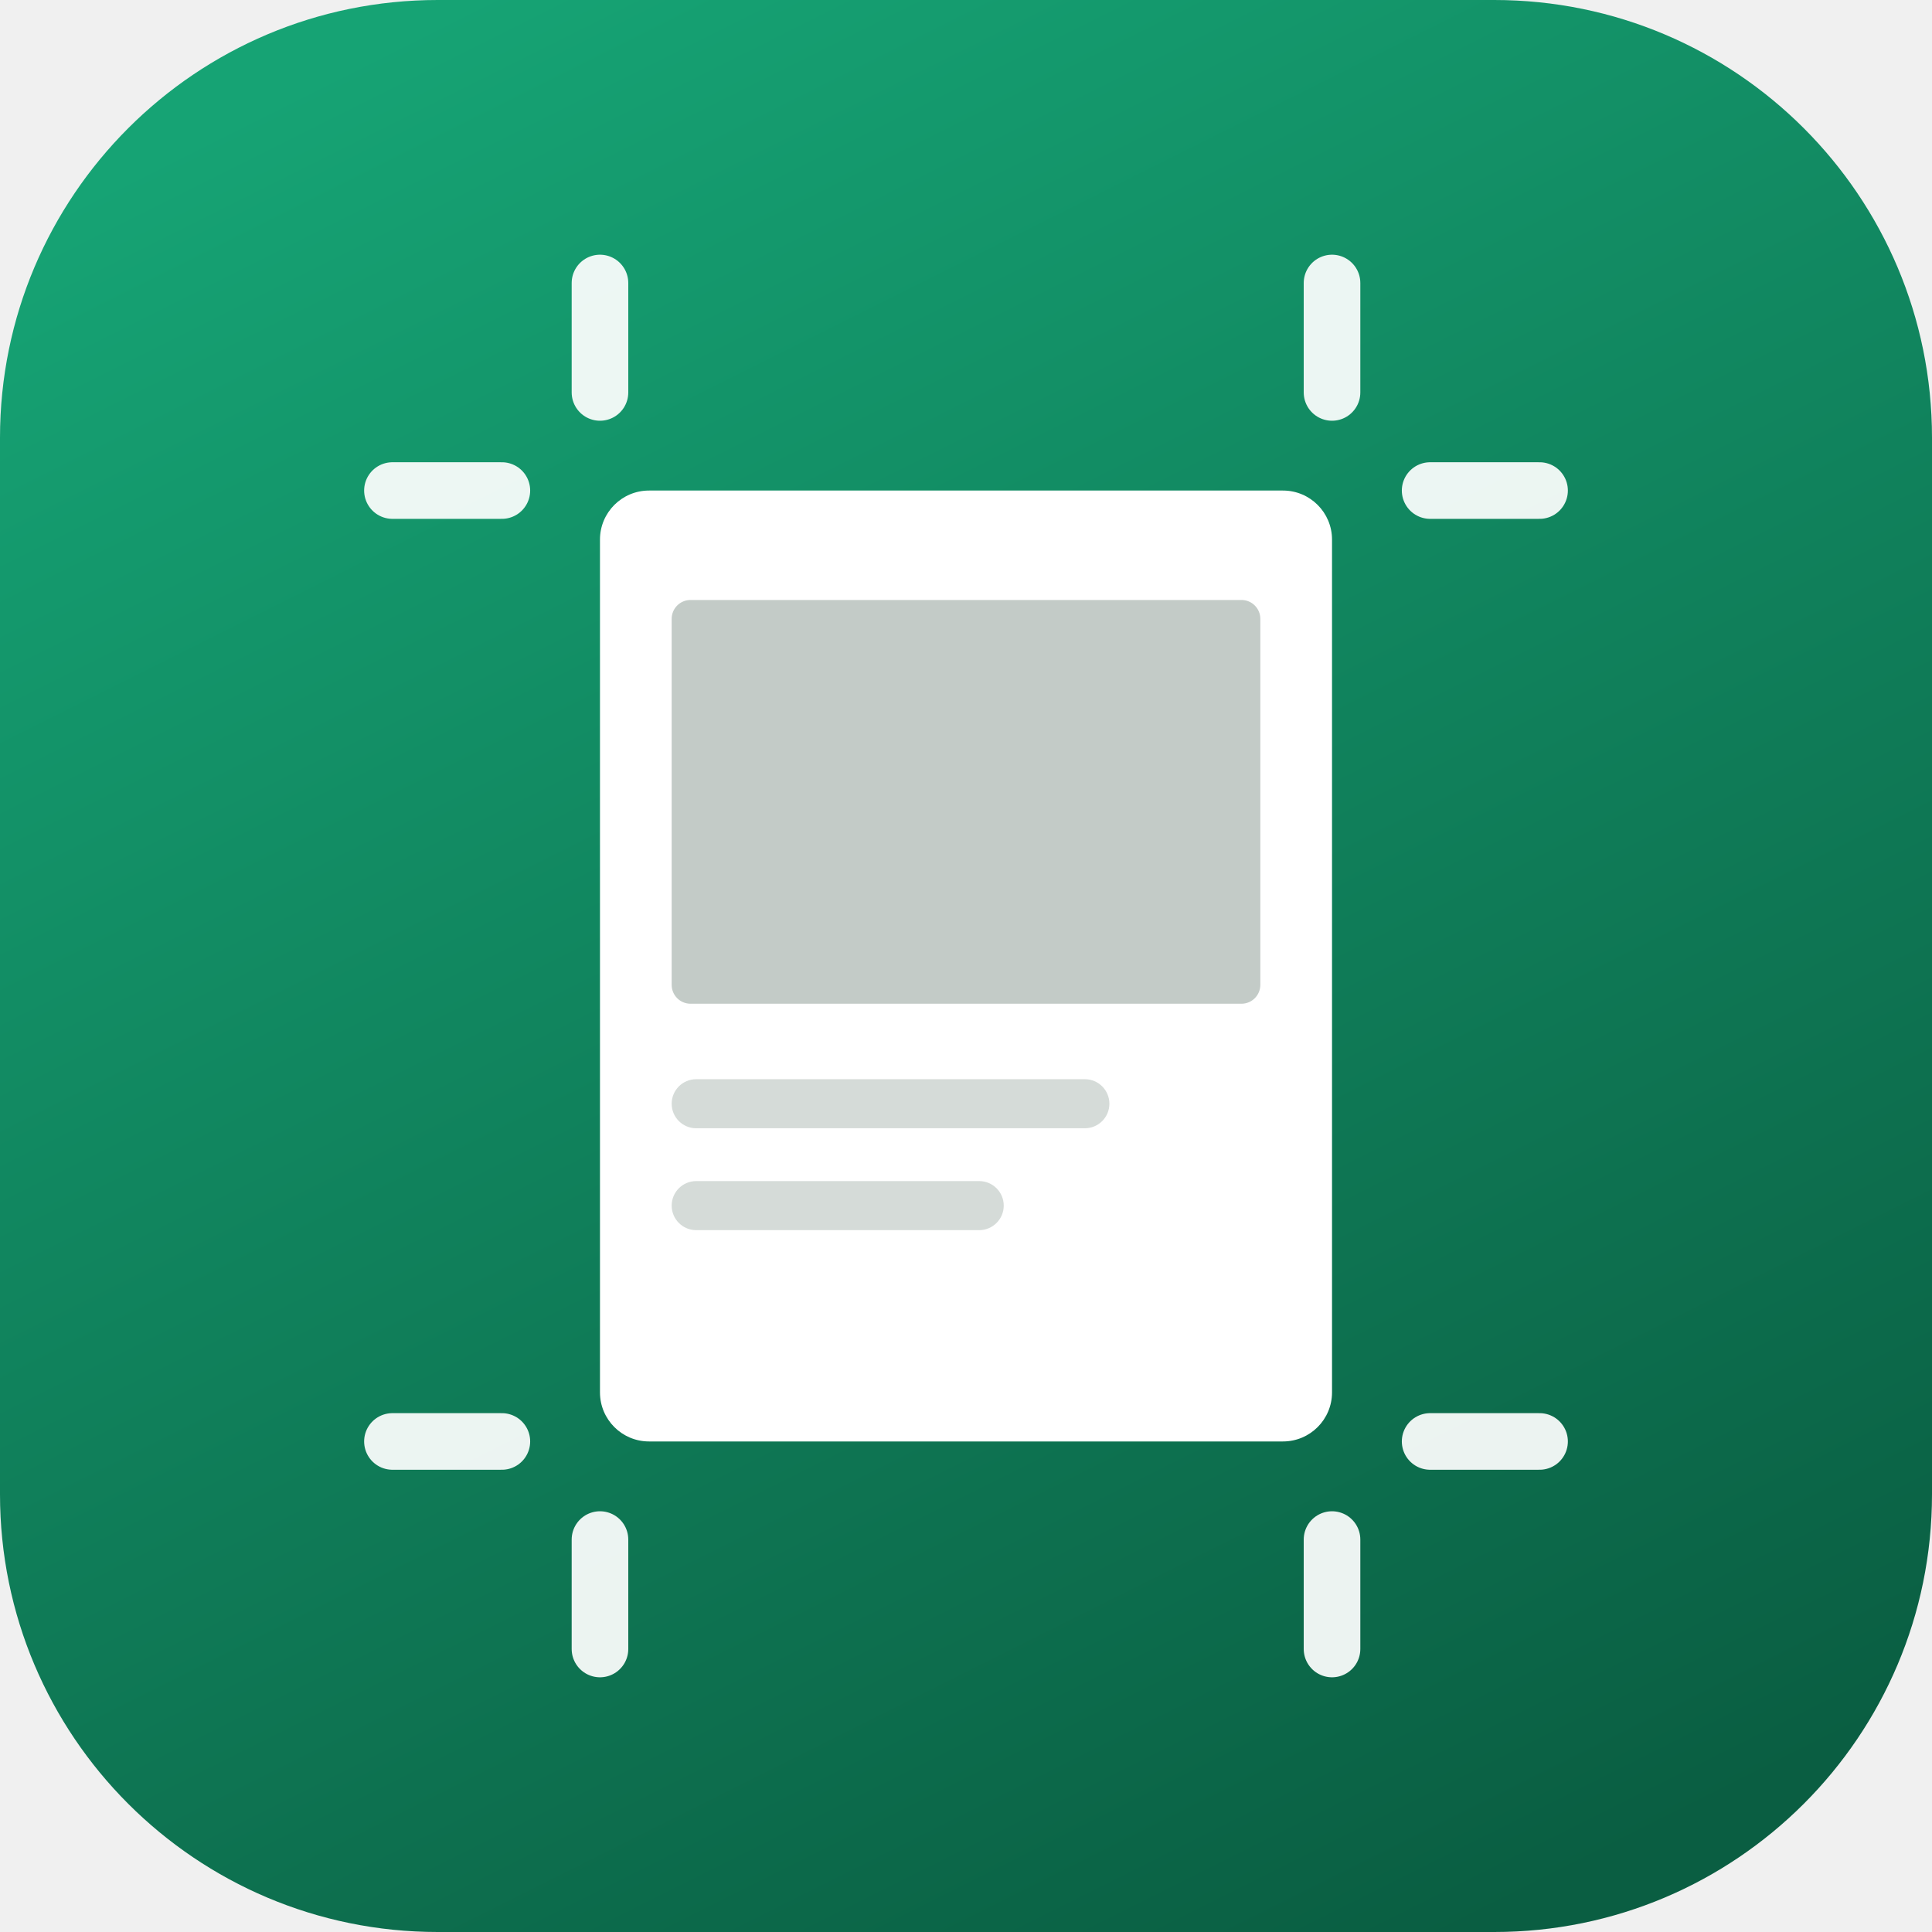
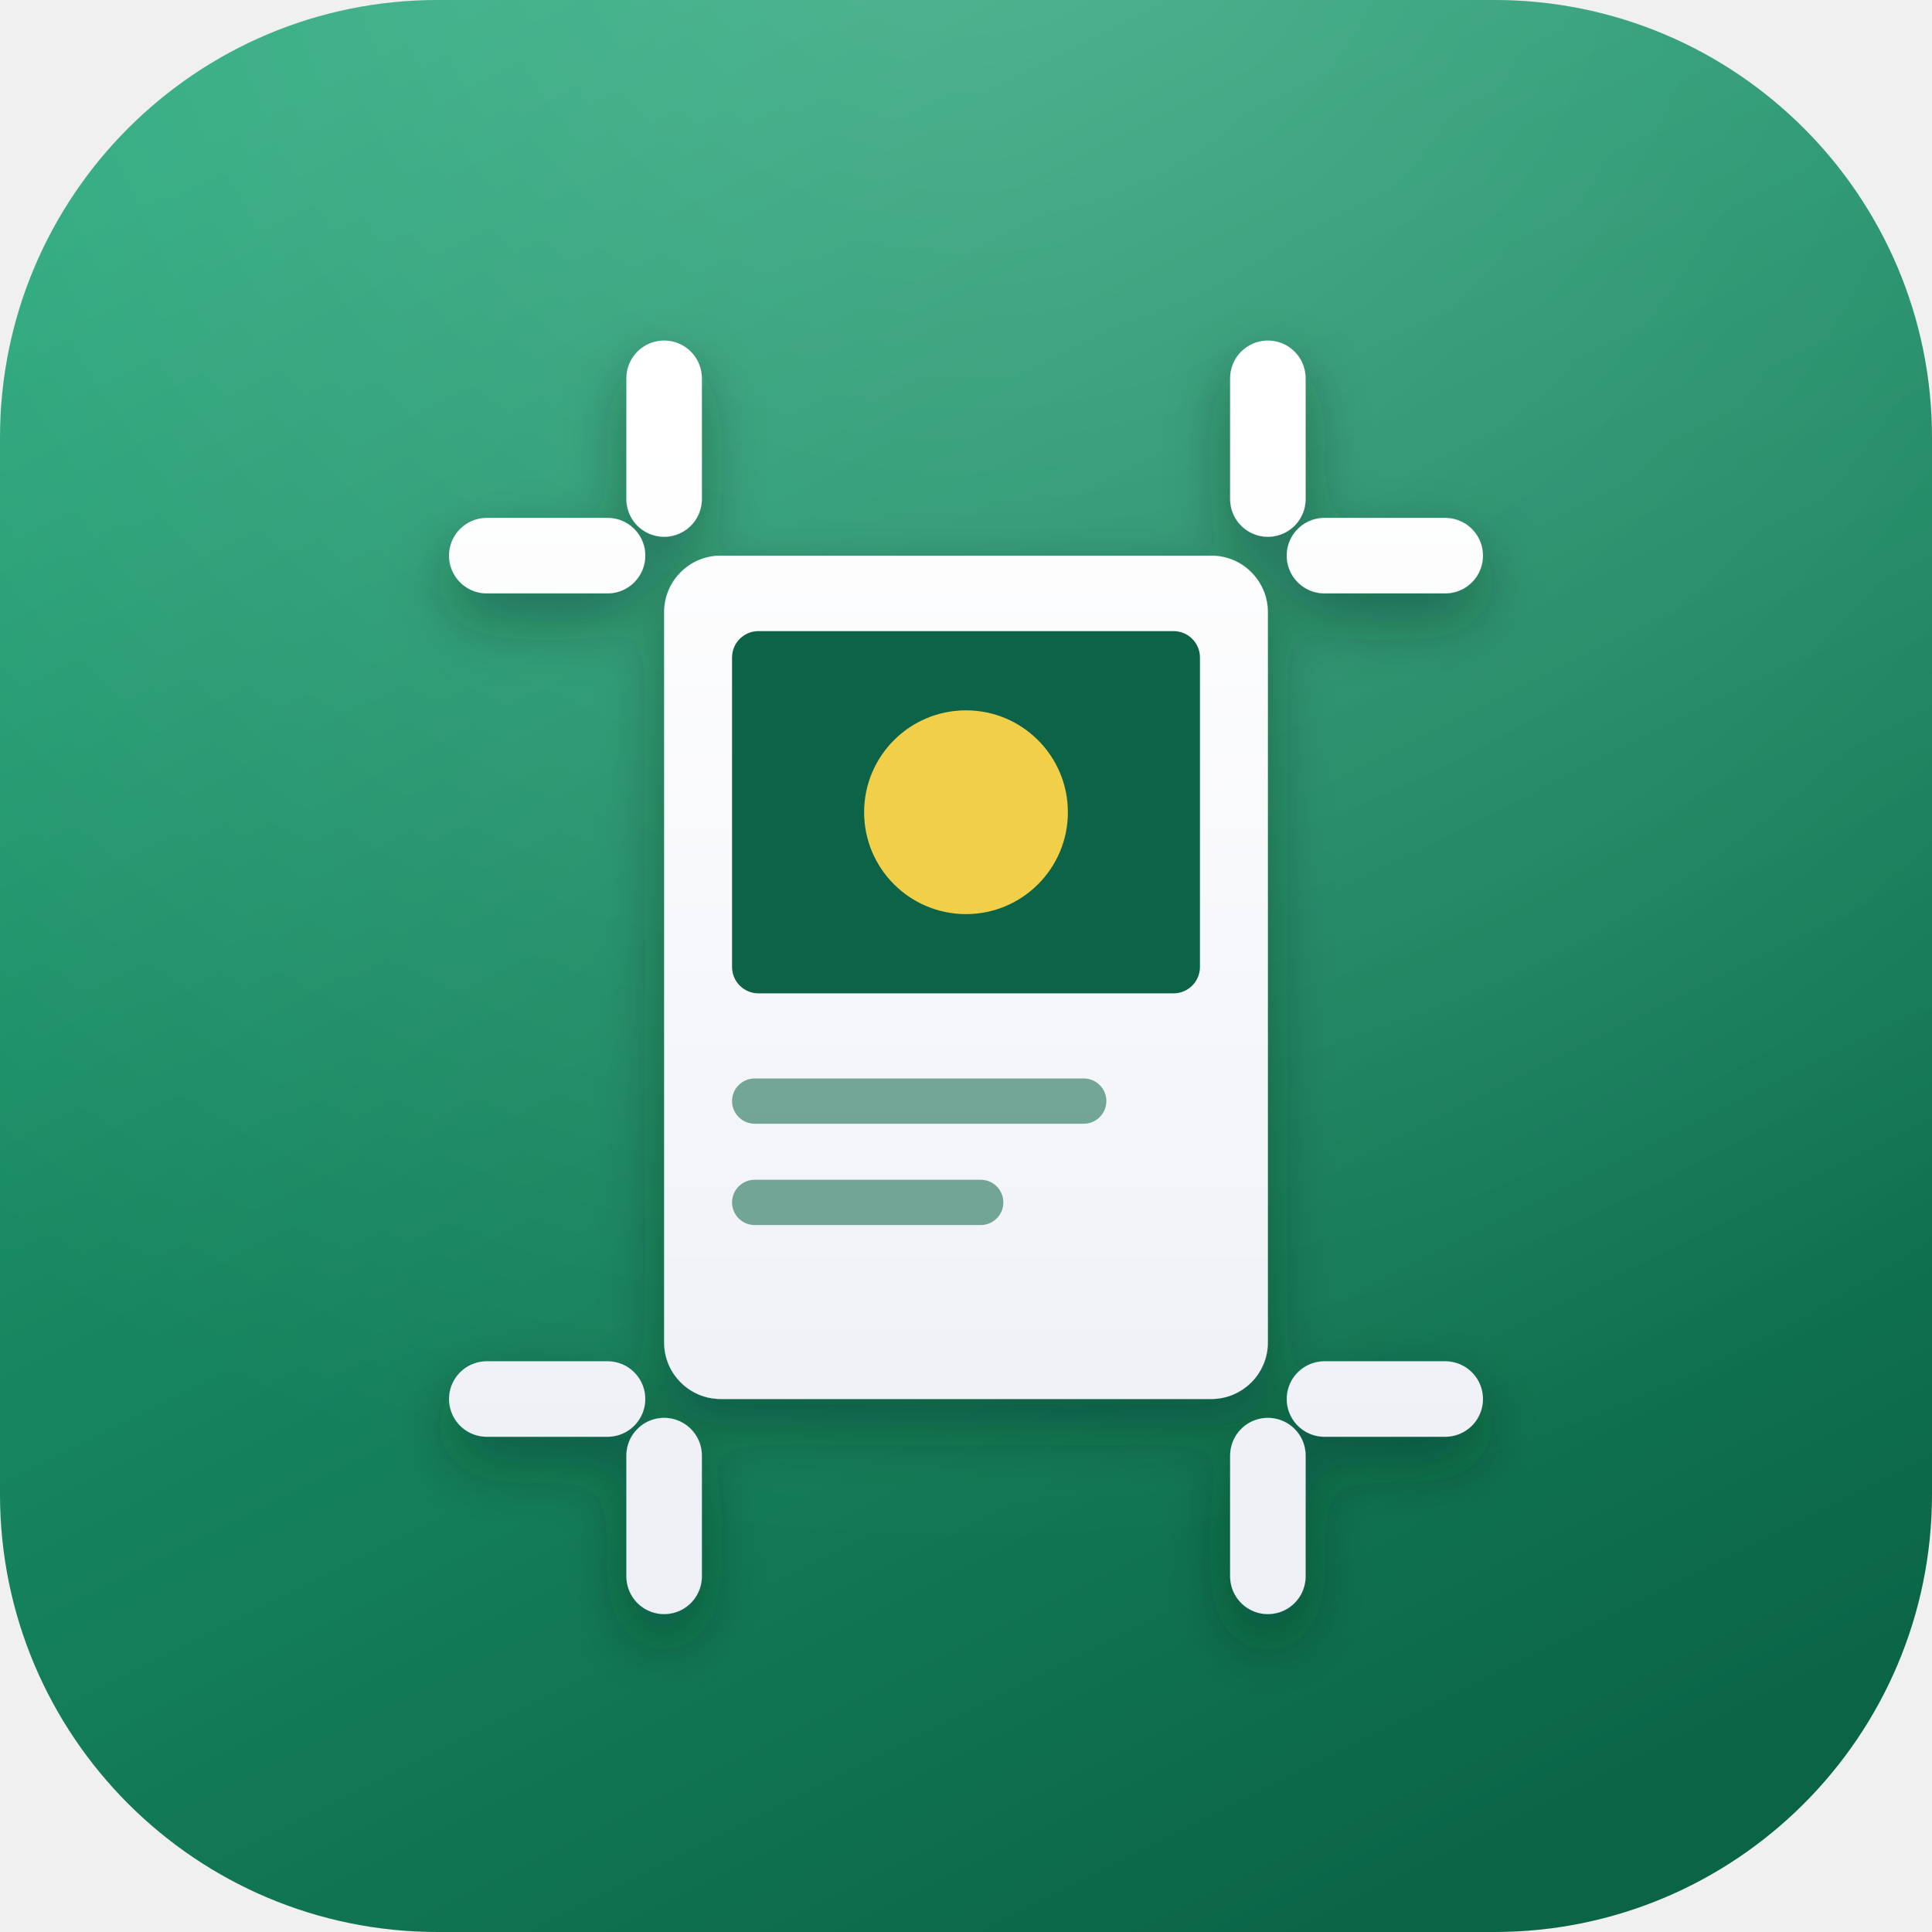
- <svg xmlns="http://www.w3.org/2000/svg" viewBox="0 0 1024 1024">
+ <svg xmlns="http://www.w3.org/2000/svg" width="1024" height="1024" viewBox="0 0 1024 1024">
  <defs>
-     <linearGradient id="g" x1="0.25" y1="0" x2="0.75" y2="1">
-       <stop offset="0" stop-color="#16a374" />
-       <stop offset="1" stop-color="#0a5e42" />
+     <linearGradient id="gApokeproxy" x1="0.25" y1="0" x2="0.75" y2="1">
+       <stop offset="0" stop-color="#23a578" />
+       <stop offset="1" stop-color="#0a6446" />
    </linearGradient>
+     <linearGradient id="wApokeproxy" gradientUnits="userSpaceOnUse" x1="0" y1="230" x2="0" y2="800">
+       <stop offset="0" stop-color="#ffffff" />
+       <stop offset="1" stop-color="#eef0f6" />
+     </linearGradient>
+     <radialGradient id="sApokeproxy" cx="0.5" cy="-0.1" r="0.9">
+       <stop offset="0" stop-color="#fff" stop-opacity="0.22" />
+       <stop offset="1" stop-color="#fff" stop-opacity="0" />
+     </radialGradient>
+     <filter id="dApokeproxy" x="-20%" y="-20%" width="140%" height="140%">
+       <feGaussianBlur in="SourceAlpha" stdDeviation="16" result="b" />
+       <feOffset in="b" dy="14" result="o" />
+       <feFlood flood-color="#022a1c" flood-opacity="0.38" result="c" />
+       <feComposite in="c" in2="o" operator="in" result="s" />
+       <feMerge>
+         <feMergeNode in="s" />
+         <feMergeNode in="SourceGraphic" />
+       </feMerge>
+     </filter>
+     <clipPath id="cApokeproxy">
+       <rect width="1024" height="1024" rx="232" />
+     </clipPath>
  </defs>
-   <rect width="1024" height="1024" rx="232" fill="url(#g)" />
-   <g fill="none" stroke="#fff" stroke-width="30" stroke-linecap="round" opacity="0.92">
-     <path d="M318 208v-58M266 260h-58" />
-     <path d="M706 208v-58M758 260h58" />
-     <path d="M318 816v58M266 764h-58" />
-     <path d="M706 816v58M758 764h58" />
+   <g clip-path="url(#cApokeproxy)">
+     <rect width="1024" height="1024" fill="url(#gApokeproxy)" />
+     <rect width="1024" height="1024" fill="url(#sApokeproxy)" />
+     <g filter="url(#dApokeproxy)">
+       <g transform="translate(512 512) scale(1) translate(-512 -512)">
+         <g>
+           <rect x="352" y="294.5" width="320" height="447" rx="30" fill="url(#wApokeproxy)" />
+           <rect x="388" y="334.5" width="248" height="192" rx="14" fill="#0a6446" />
+           <rect x="388" y="571.6" width="198.4" height="24" rx="12" fill="#0a6446" opacity="0.55" />
+           <rect x="388" y="625.3" width="143.8" height="24" rx="12" fill="#0a6446" opacity="0.55" />
+         </g>
+         <g>
+           <path d="M322 294.5h-64M352 264.5v-64M702 294.5h64M672 264.5v-64M322 741.5h-64M352 771.5v64M702 741.5h64M672 771.5v64" fill="none" stroke="url(#wApokeproxy)" stroke-width="40" stroke-linecap="round" stroke-linejoin="round" />
+         </g>
+         <circle cx="512" cy="430.5" r="54" fill="#f2cf4a" />
+       </g>
+     </g>
  </g>
-   <rect x="318" y="260" width="388" height="504" rx="26" fill="#fff" />
-   <rect x="356" y="318" width="312" height="214" rx="10" fill="#c3cbc7" />
-   <rect x="356" y="572" width="232" height="26" rx="13" fill="#d5dbd8" />
-   <rect x="356" y="626" width="176" height="26" rx="13" fill="#d5dbd8" />
</svg>
